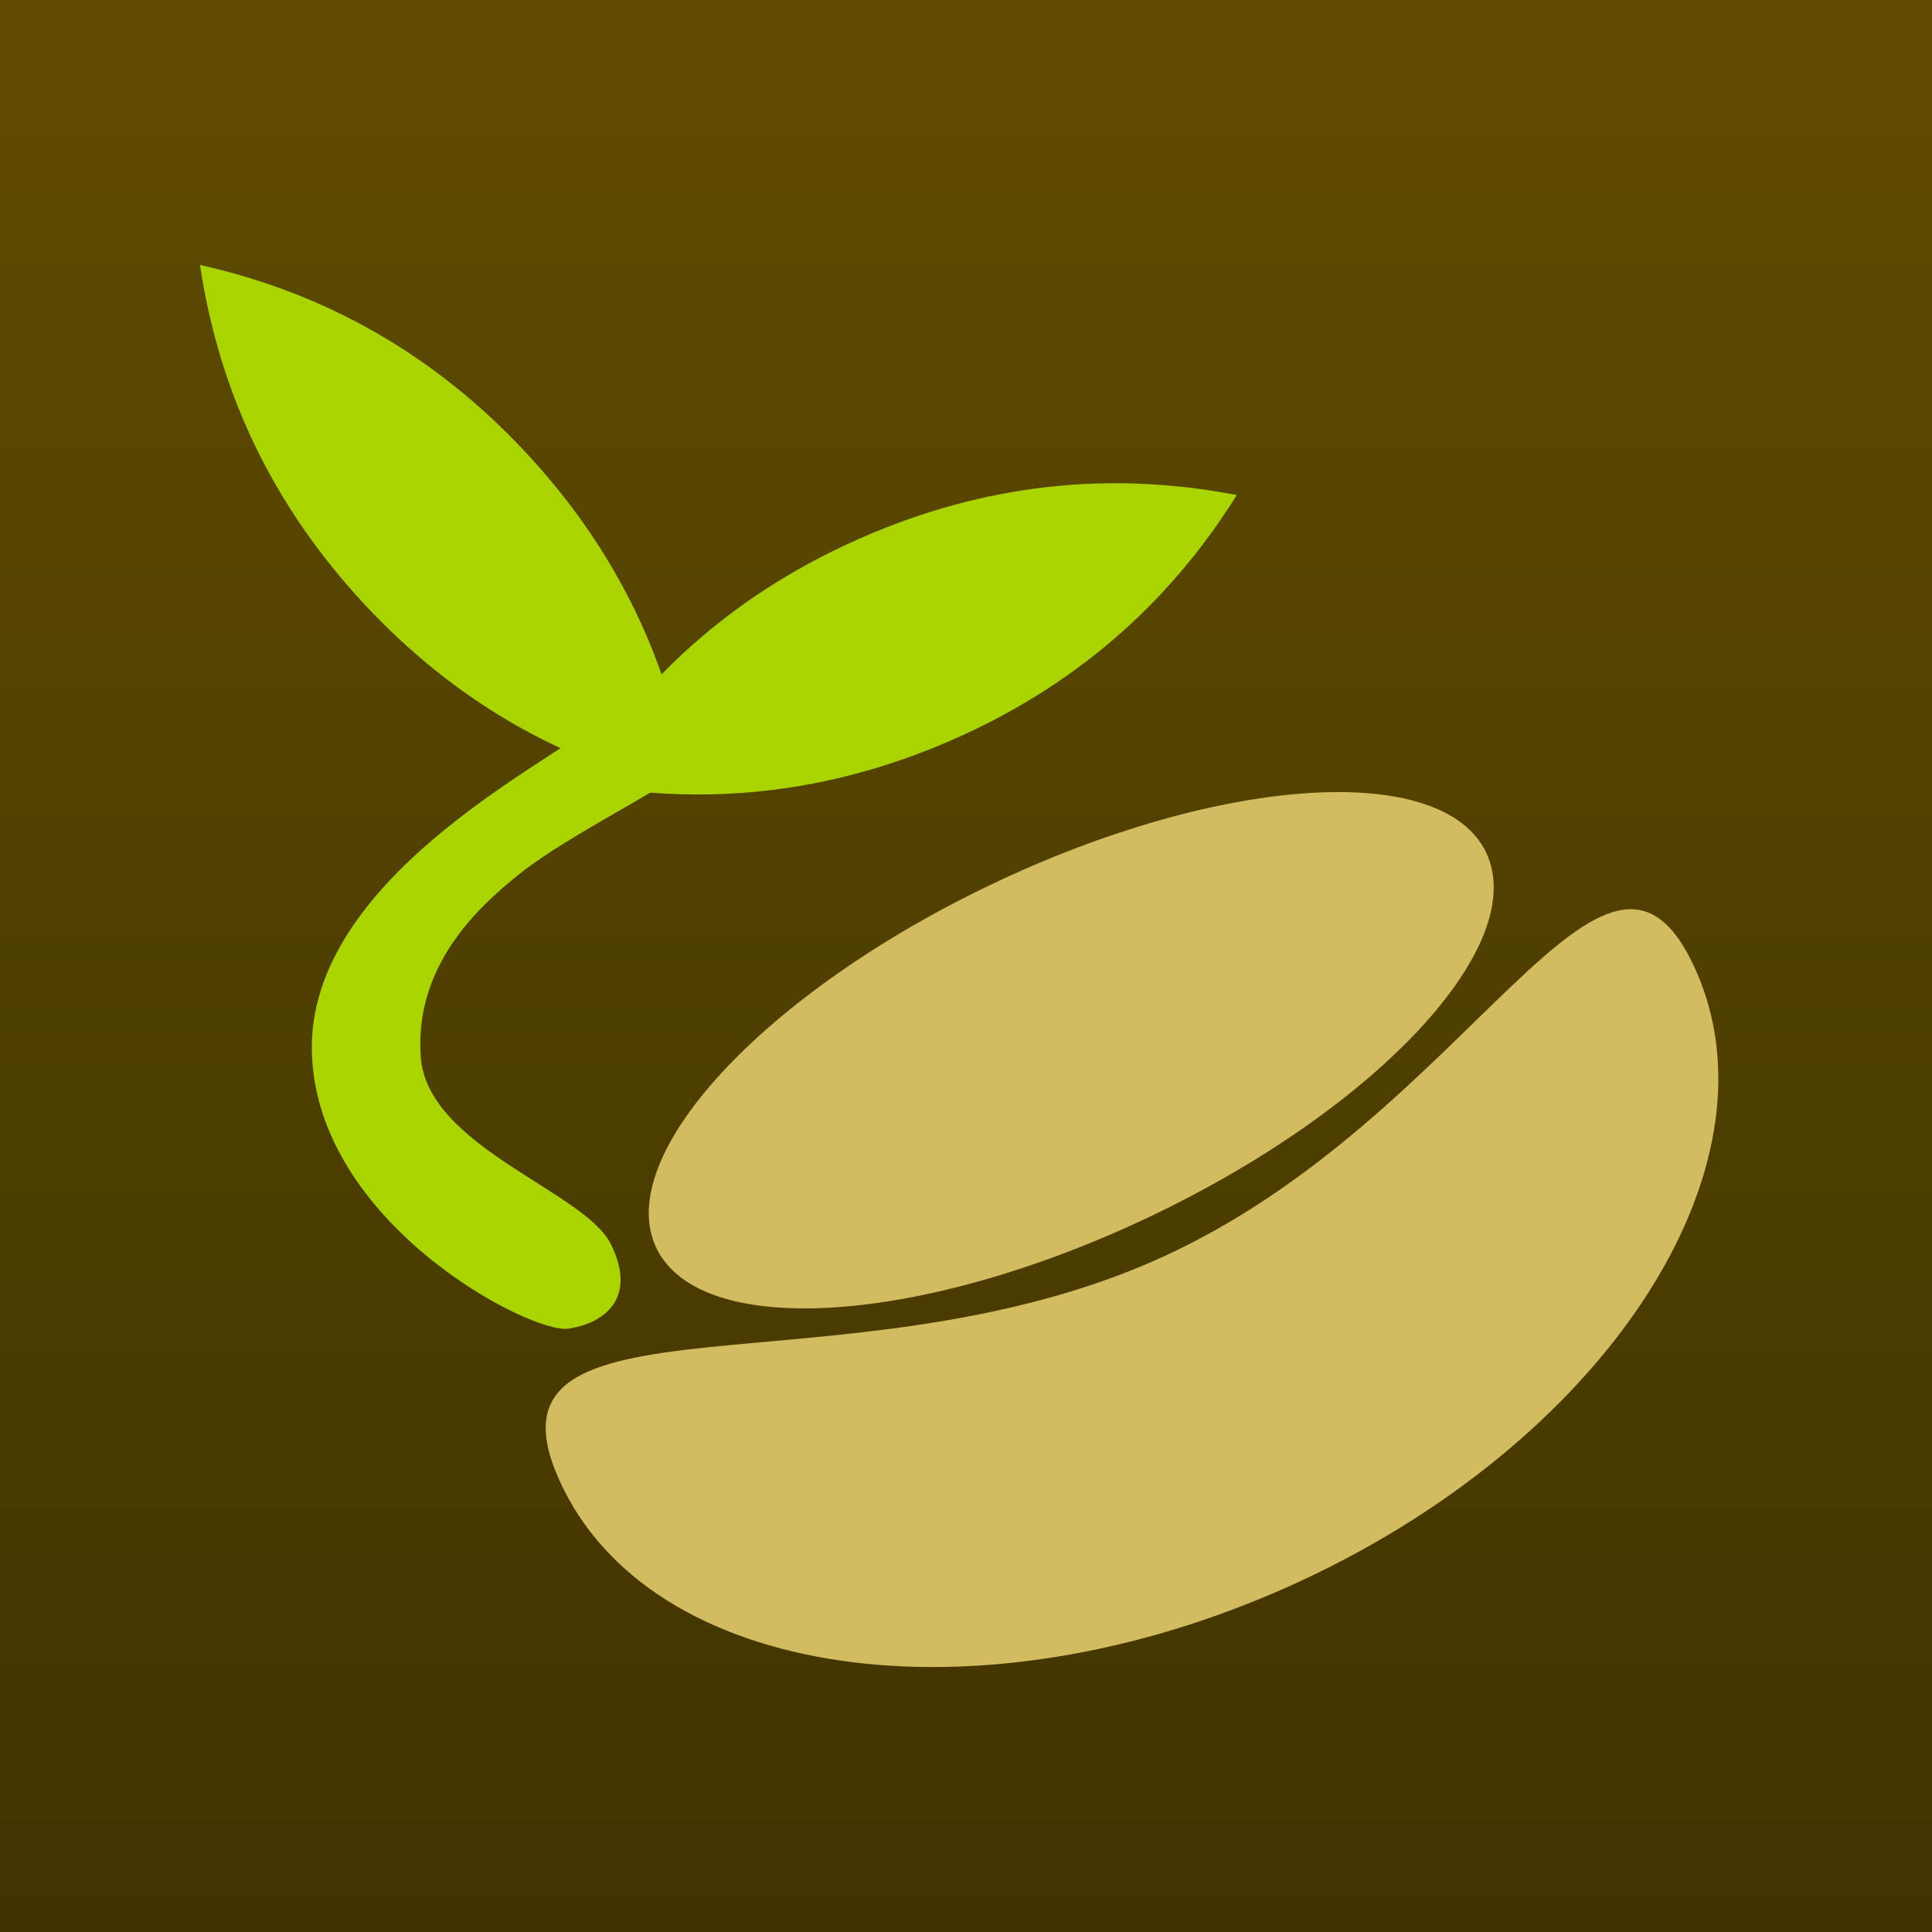
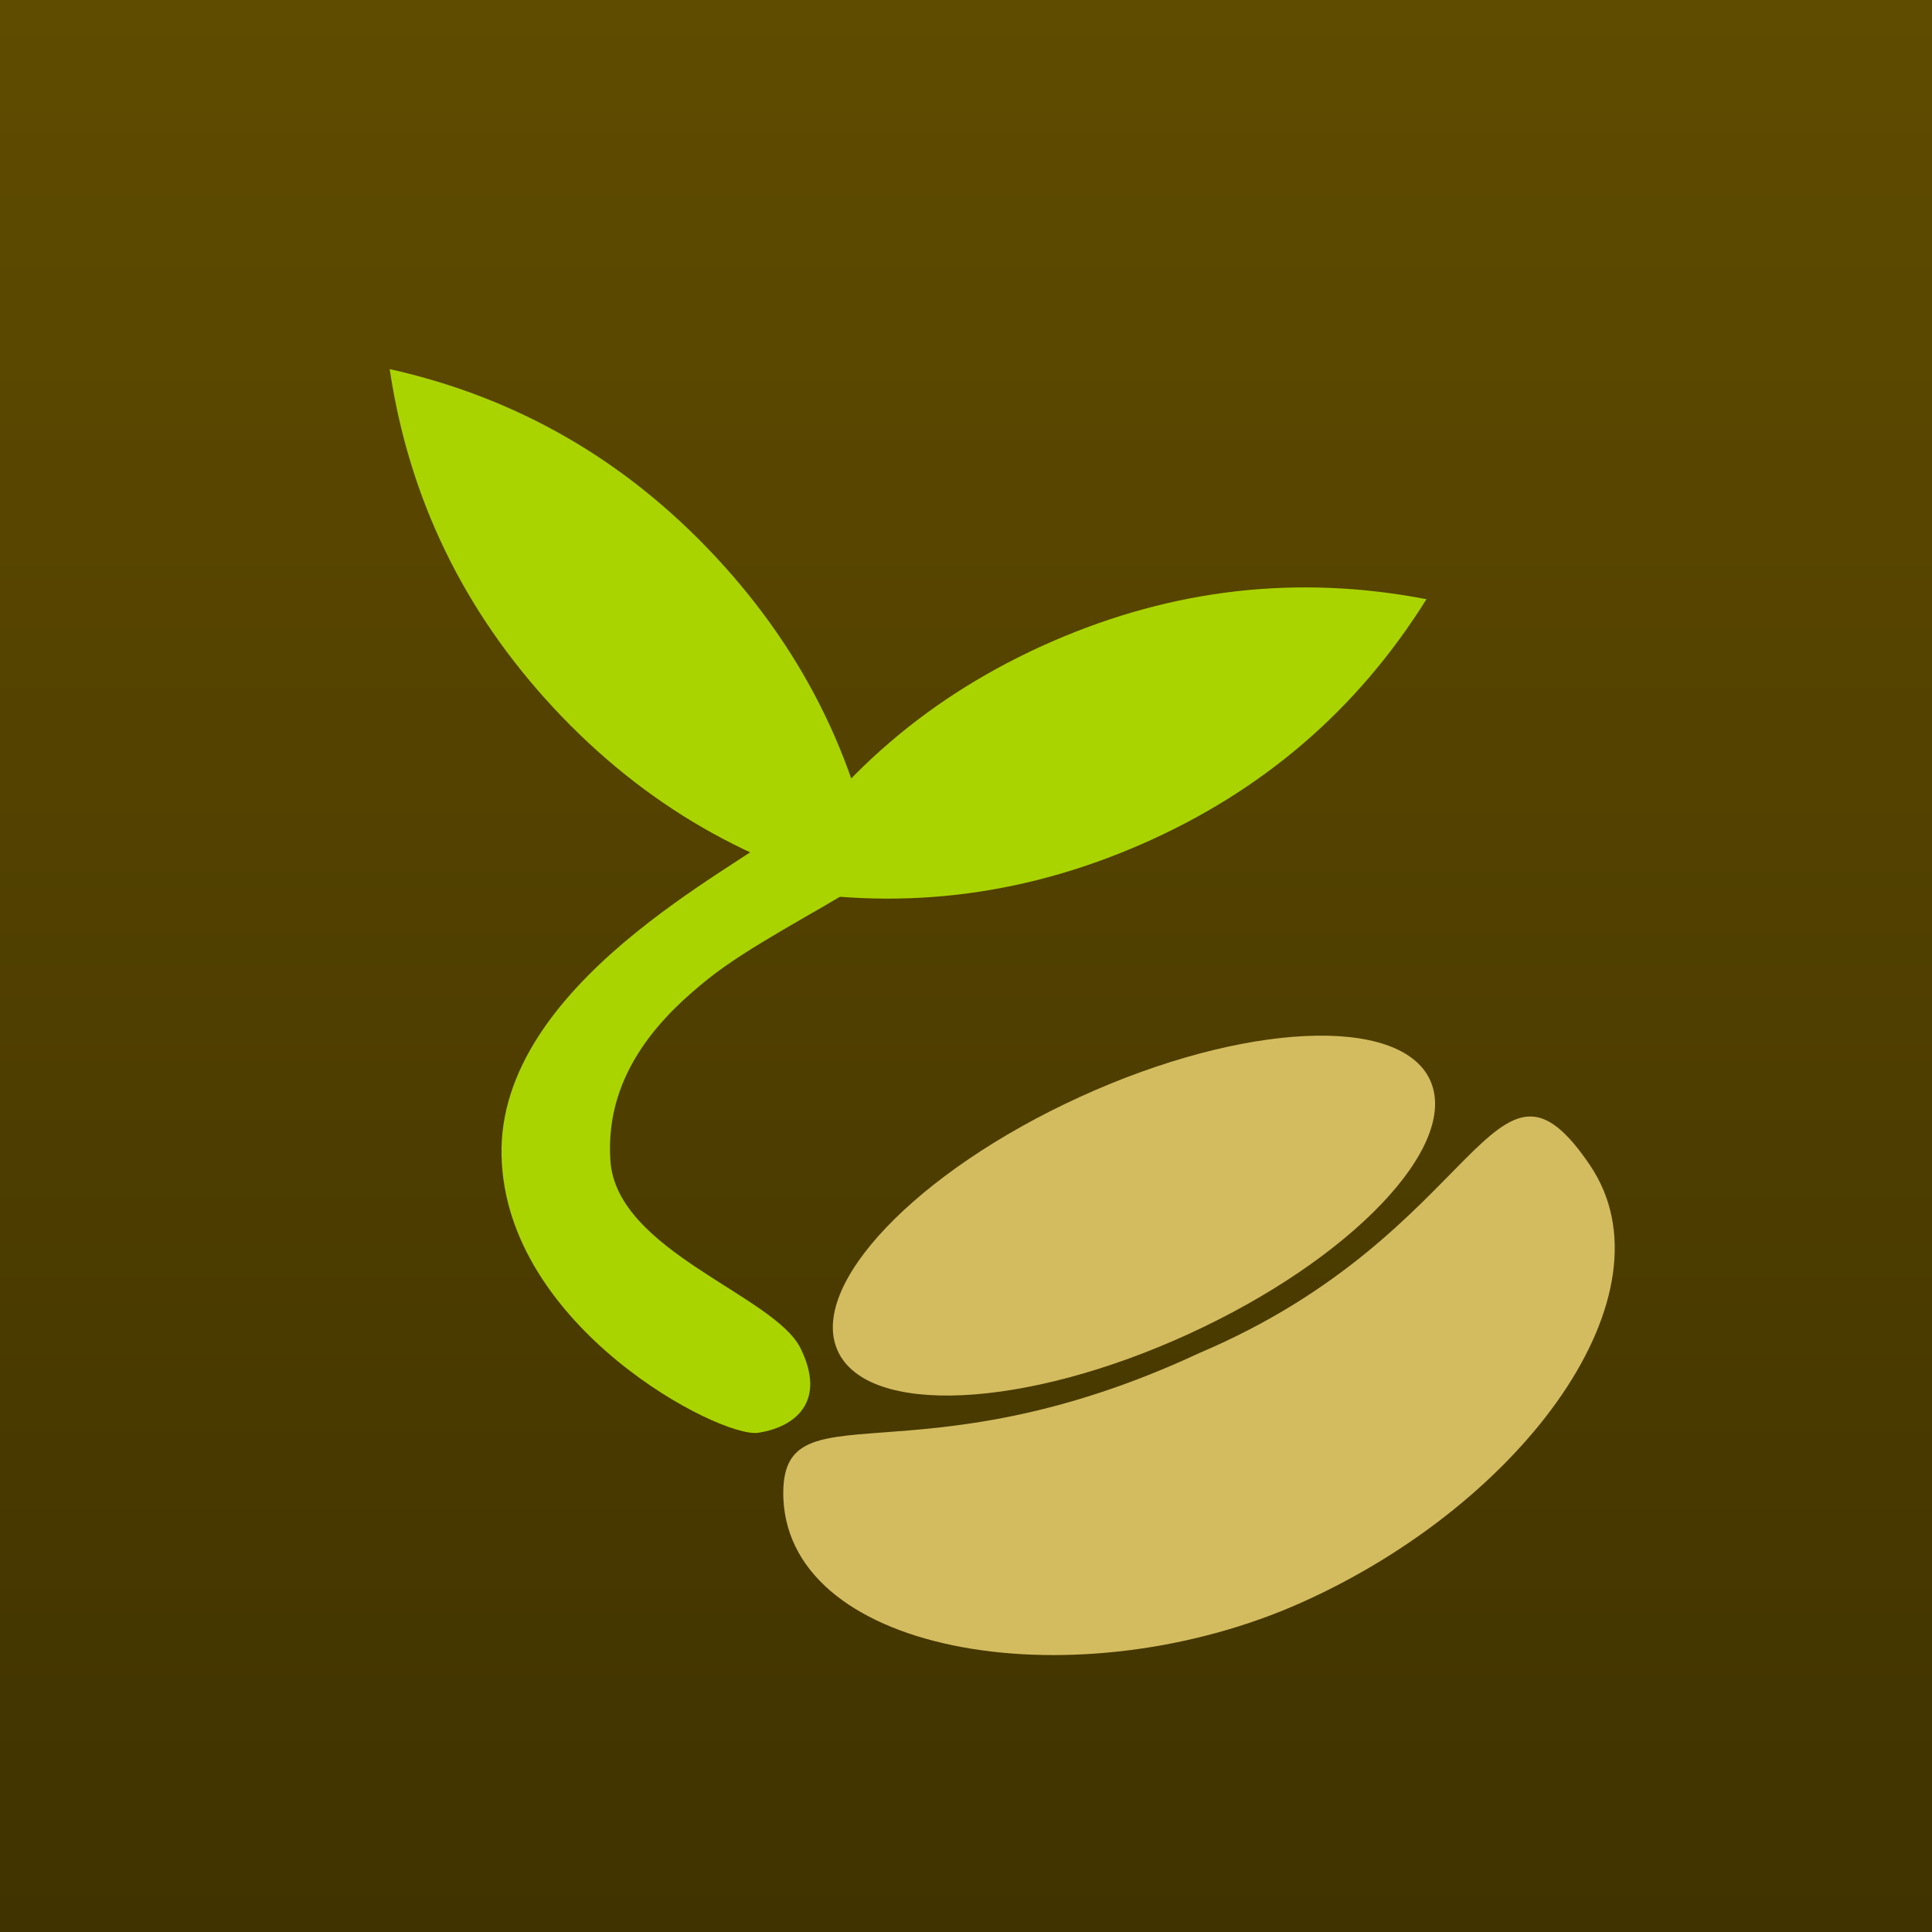
<svg xmlns="http://www.w3.org/2000/svg" xmlns:xlink="http://www.w3.org/1999/xlink" version="1.1" preserveAspectRatio="xMidYMid meet" viewBox="0 0 640 640" width="640" height="640" id="svg33">
  <defs id="defs7">
    <linearGradient id="linearGradient1037">
      <stop id="stop1033" offset="0" style="stop-color:#3a2e00;stop-opacity:1;" />
      <stop id="stop1035" offset="1" style="stop-color:#665100;stop-opacity:1" />
    </linearGradient>
    <path d="M185.23 490.22C214.9 556.29 323.33 572.06 427.21 525.4C531.09 478.75 591.33 387.22 561.65 321.15C531.97 255.08 487.72 370.31 383.85 416.96C279.97 463.62 155.55 424.15 185.23 490.22Z" id="eUndEUxv8" />
    <path d="M217.41 413.37C231.88 443.75 305.22 439.08 381.08 402.95C456.94 366.82 506.79 312.82 492.32 282.44C477.85 252.06 404.51 256.73 328.65 292.86C252.79 328.99 202.94 382.99 217.41 413.37Z" id="ibZZ2zmH6" />
    <path d="M233.25 262.39C226.89 219.65 208.77 182.21 178.88 150.09C148.99 117.96 112.96 97.19 70.78 87.77C77.14 130.52 95.26 167.95 125.15 200.08C155.04 232.2 191.08 252.97 233.25 262.39Z" id="c17GiecwRz" />
    <path d="M199.32 263.03C241.75 271.23 283.08 266.56 323.31 249.04C363.54 231.51 395.09 204.42 417.98 167.76C375.55 159.57 334.22 164.23 294 181.76C253.77 199.28 222.21 226.37 199.32 263.03Z" id="aavObWQwz" />
    <path d="M188.29 440.13C200.71 438.25 211.04 429.73 202.36 412.13C193.68 394.54 141.43 380.02 139.37 350.01C137.31 320.01 158.14 300.71 171.64 289.86C185.13 279.01 208.42 267.21 221.51 258.81C242.95 245.03 210.72 227.93 196.38 240.32C182.04 252.71 102 291.37 103.31 348.33C104.61 405.28 175.88 442 188.29 440.13Z" id="a2lcawskfw" />
    <linearGradient gradientUnits="userSpaceOnUse" y2="0" x2="0" y1="640" x1="0" id="linearGradient1039" xlink:href="#linearGradient1037" gradientTransform="matrix(1.40625,0,0,1.40625,-130,-130)" />
  </defs>
  <g id="g31">
-     <g id="layer3">
+     <g style="display:inline" id="layer3">
      <rect y="-130" x="-130" height="900" width="900" id="rect92" style="fill:url(#linearGradient1039);fill-opacity:1;stroke:none;stroke-width:1.406" />
    </g>
-     <g id="layer2">
-       <g id="g29">
-         <g id="g11" style="fill:#d3bc5f">
-           <use xlink:href="#eUndEUxv8" opacity="1" fill="#000000" fill-opacity="1" id="use9" style="fill:#d3bc5f" />
+     <g style="display:inline" id="layer2">
+       <g id="g29" transform="translate(68.51952,32.22416)">
+         <g id="g11" style="fill:#d3bc5f" transform="matrix(0.7085437,0,0,0.7085437,60.23494,126.2302)">
+           <path id="use9" d="M 184.53,476.912 C 187.708,551.037 323.33,572.06 427.21,525.4 531.09,478.75 602.208,381.16 561.65,321.15 515.911,253.474 511.808,352.645 379.032,408.931 244.64,471.649 182.532,422.687 184.53,476.912 Z" style="fill:#d3bc5f;fill-opacity:1" />
        </g>
-         <g id="g15" style="fill:#d3bc5f">
-           <use xlink:href="#ibZZ2zmH6" opacity="1" fill="#000000" fill-opacity="1" id="use13" style="fill:#d3bc5f" />
+         <g id="g15" style="fill:#d3bc5f" transform="matrix(0.7084563,0.01112932,-0.01112932,0.7084563,65.23931,122.4003)">
+           <path id="use13" d="m 209.381,410.158 c 14.47,30.38 87.81,25.71 163.67,-10.42 75.86,-36.13 125.71,-90.13 111.24,-120.51 -14.47,-30.38 -87.81,-25.71 -163.67,10.42 -75.86,36.13 -125.71,90.13 -111.24,120.51 z" style="fill:#d3bc5f;fill-opacity:1" />
        </g>
-         <g id="g19" transform="translate(-4.517647)" style="fill:#aad400">
+         <g id="g19" transform="translate(-10.20687,2.27569)" style="fill:#aad400">
          <use xlink:href="#c17GiecwRz" opacity="1" fill="#000000" fill-opacity="1" id="use17" x="0" y="0" width="100%" height="100%" style="fill:#aad400" />
        </g>
-         <g id="g23" transform="translate(-8.282353,-3.764706)" style="fill:#aad400">
+         <g id="g23" transform="translate(-13.97158,-1.489016)" style="fill:#aad400">
          <use xlink:href="#aavObWQwz" opacity="1" fill="#000000" fill-opacity="1" id="use21" x="0" y="0" width="100%" height="100%" style="fill:#aad400" />
        </g>
-         <g id="g27" style="fill:#aad400">
-           <use xlink:href="#a2lcawskfw" opacity="1" fill="#000000" fill-opacity="1" id="use25" style="fill:#aad400" />
+         <g id="g27" style="fill:#aad400" transform="translate(-5.689226,2.27569)">
+           <use xlink:href="#a2lcawskfw" opacity="1" fill="#000000" fill-opacity="1" id="use25" style="fill:#aad400" x="0" y="0" width="100%" height="100%" />
        </g>
      </g>
    </g>
  </g>
</svg>
